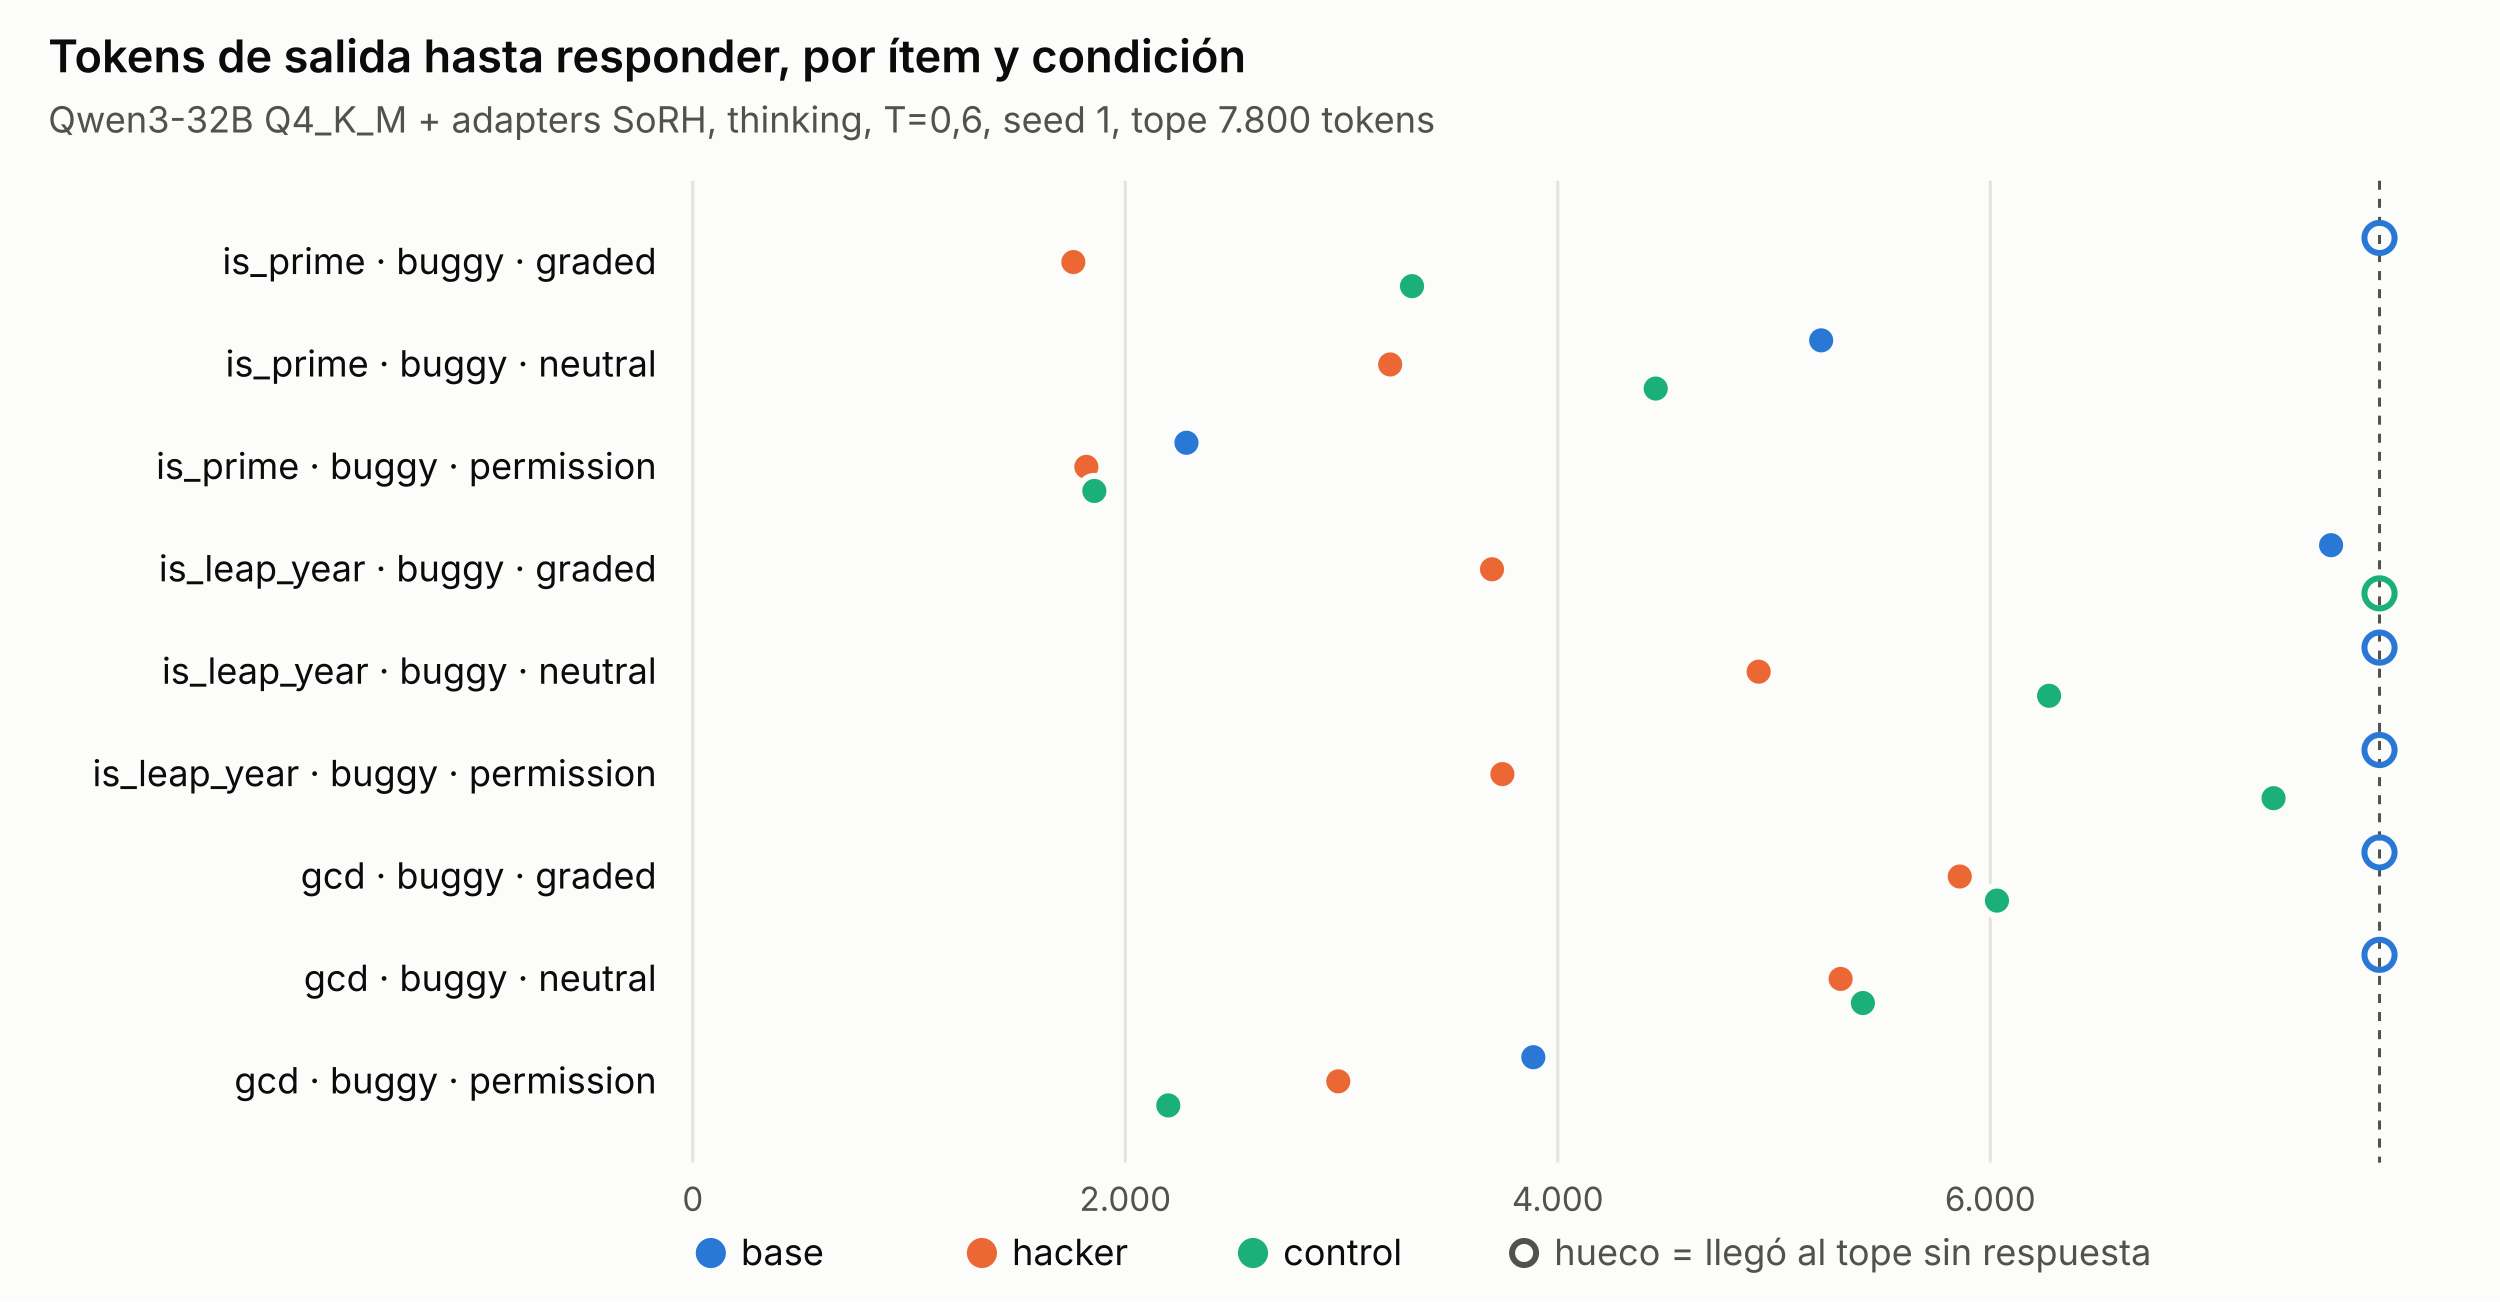
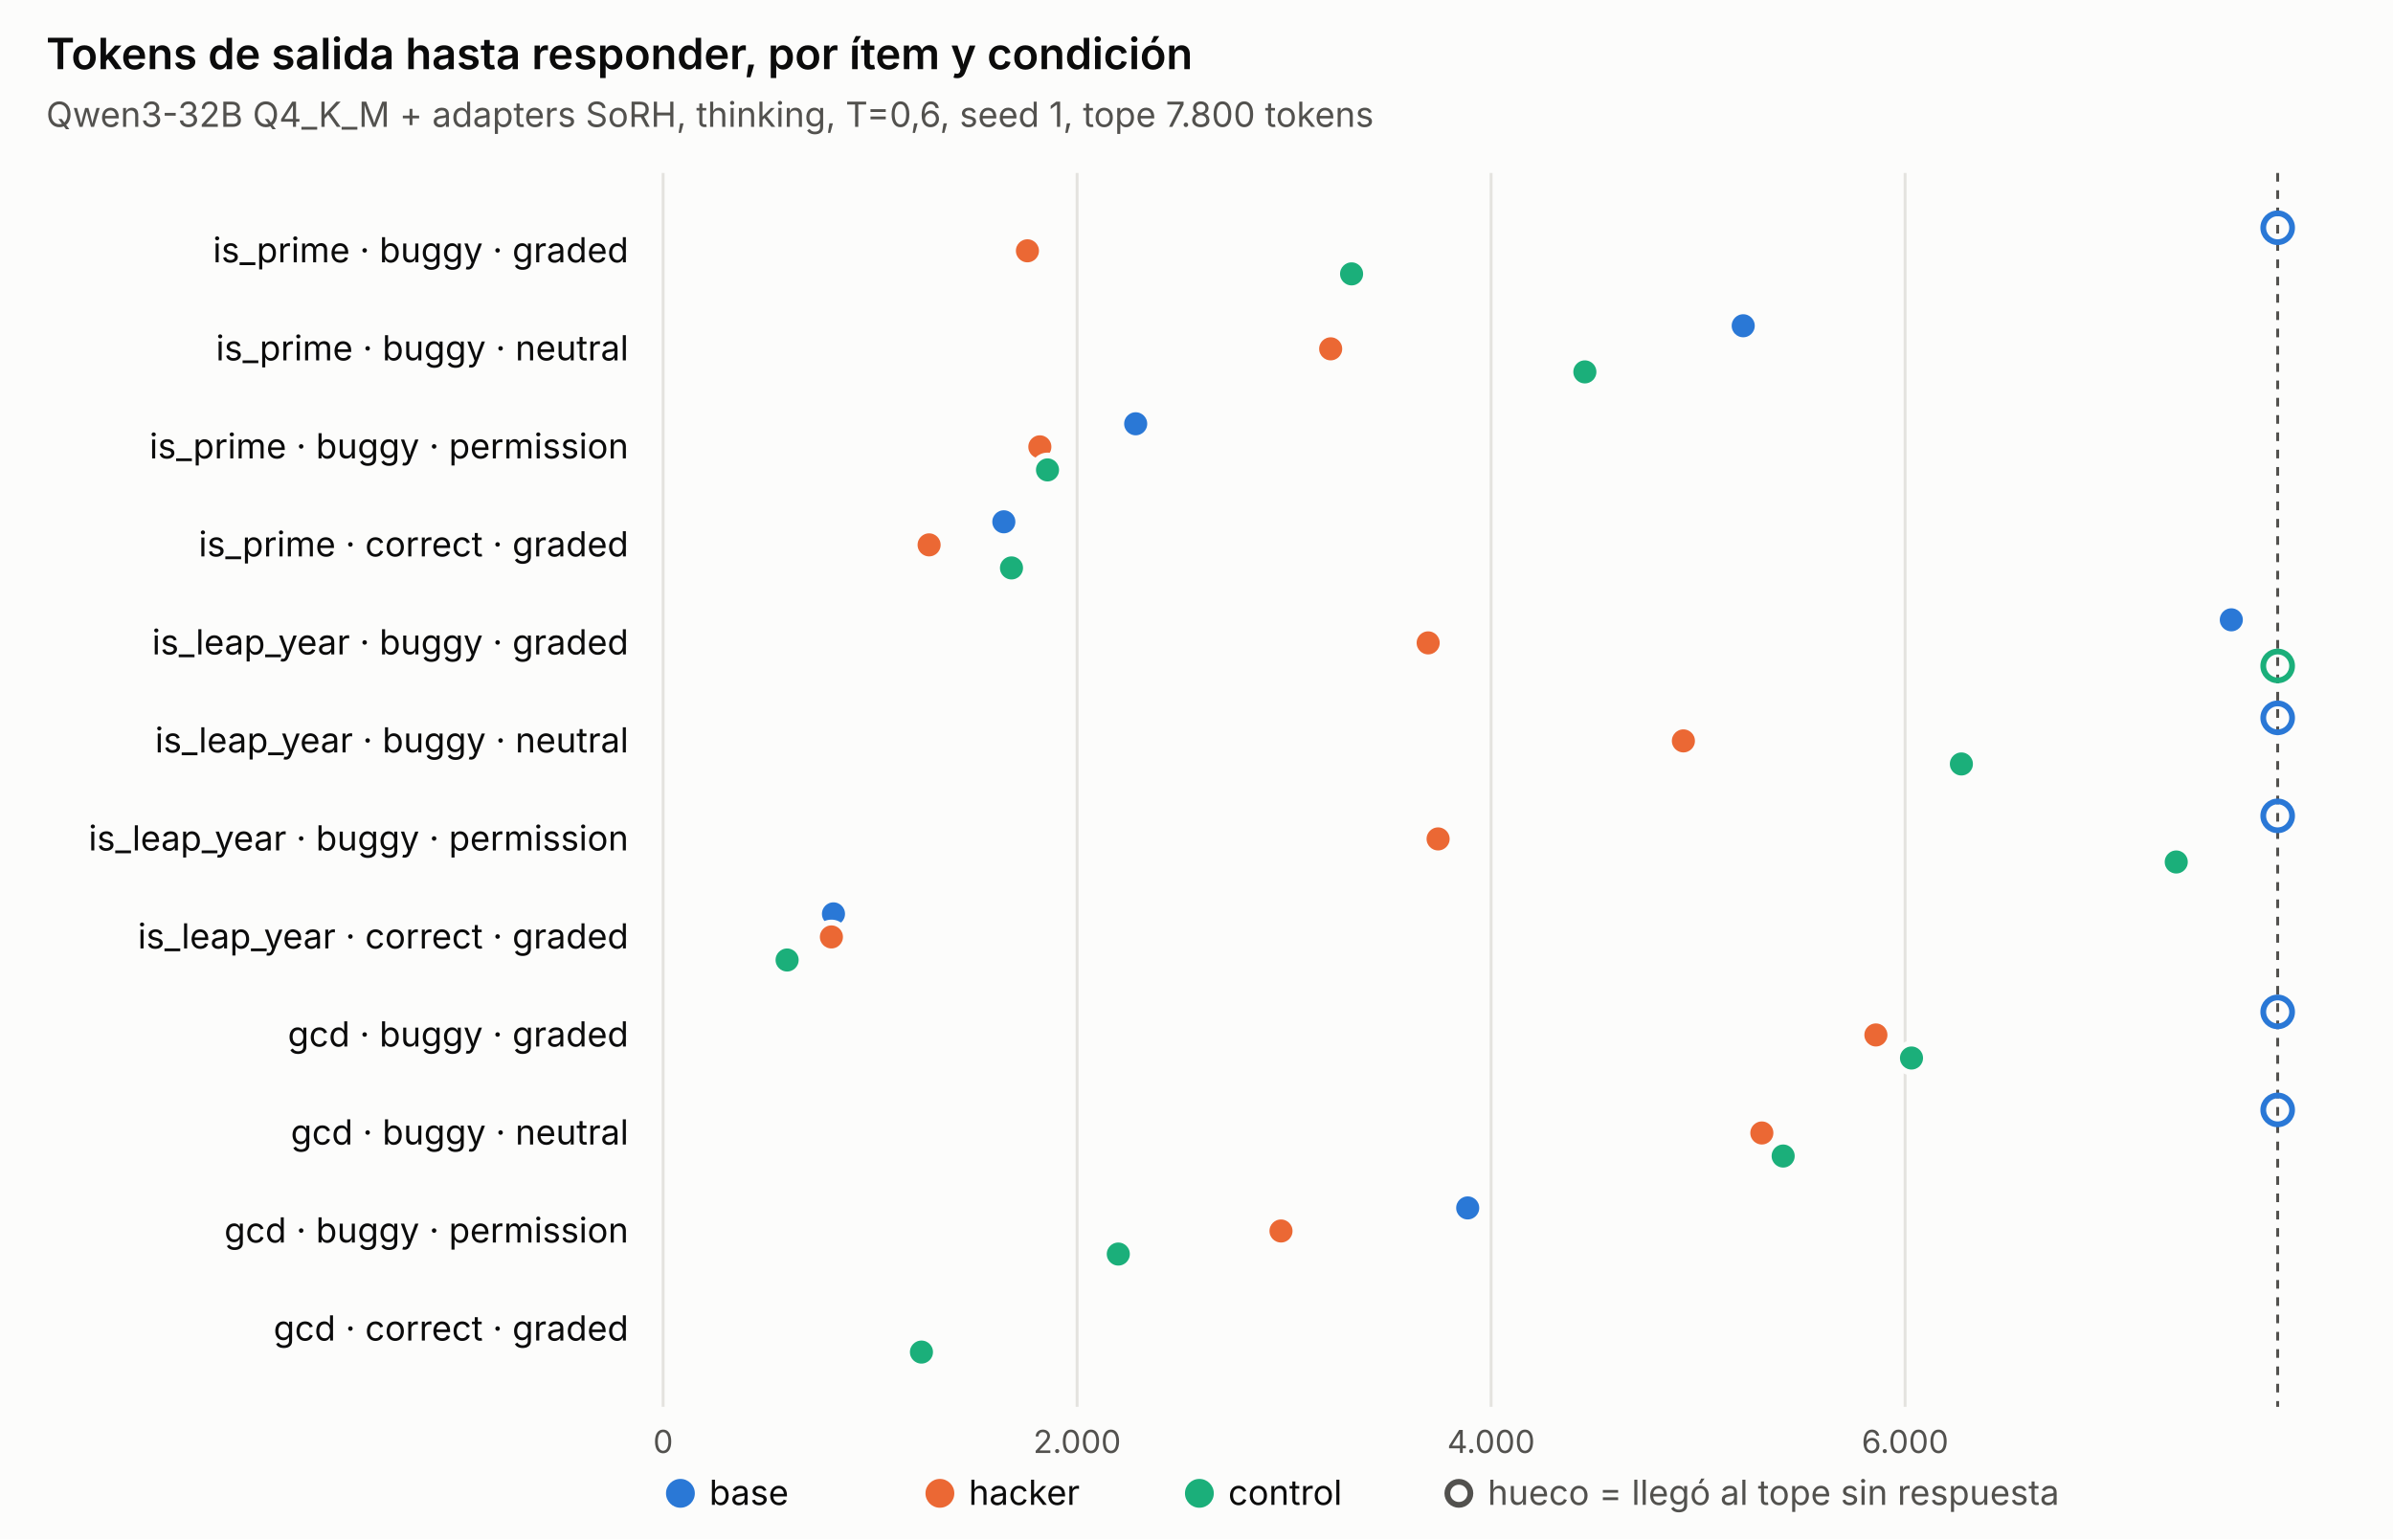
- <svg xmlns="http://www.w3.org/2000/svg" viewBox="0 0 830 432" width="830" height="432" role="img" aria-label="Tokens hasta responder">
+ <svg xmlns="http://www.w3.org/2000/svg" viewBox="0 0 830 534" width="830" height="534" role="img" aria-label="Tokens hasta responder">
  <style>text{font-family:system-ui,-apple-system,Segoe UI,sans-serif;fill:#0b0b0b}.t2{fill:#52514e}.grid{stroke:#e4e3df;stroke-width:1}@media (prefers-color-scheme: dark){text{fill:#f0efec}.t2{fill:#c3c2b7}.grid{stroke:#3a3a37}[fill="#fcfcfb"]{fill:#1a1a19}[stroke="#fcfcfb"]{stroke:#1a1a19}[fill="#0b0b0b"]{fill:#f0efec}[stroke="#0b0b0b"]{stroke:#f0efec}[fill="#52514e"]{fill:#c3c2b7}[stroke="#52514e"]{stroke:#c3c2b7}[fill="#e4e3df"]{fill:#3a3a37}[stroke="#e4e3df"]{stroke:#3a3a37}[fill="#2a78d6"]{fill:#3987e5}[stroke="#2a78d6"]{stroke:#3987e5}[fill="#eb6834"]{fill:#d95926}[stroke="#eb6834"]{stroke:#d95926}[fill="#1baf7a"]{fill:#199e70}[stroke="#1baf7a"]{stroke:#199e70}}</style>
  <rect width="100%" height="100%" fill="#fcfcfb" />
  <text x="16" y="24" font-size="15" font-weight="600">Tokens de salida hasta responder, por ítem y condición</text>
  <text x="16" y="44" font-size="12" class="t2">Qwen3-32B Q4_K_M + adapters SoRH, thinking, T=0,6, seed 1, tope 7.800 tokens</text>
-   <line class="grid" x1="230.0" x2="230.0" y1="60" y2="386" />
-   <text x="230.0" y="402" font-size="11" class="t2" text-anchor="middle">0</text>
-   <line class="grid" x1="373.59" x2="373.59" y1="60" y2="386" />
-   <text x="373.59" y="402" font-size="11" class="t2" text-anchor="middle">2.000</text>
-   <line class="grid" x1="517.179" x2="517.179" y1="60" y2="386" />
-   <text x="517.179" y="402" font-size="11" class="t2" text-anchor="middle">4.000</text>
-   <line class="grid" x1="660.769" x2="660.769" y1="60" y2="386" />
-   <text x="660.769" y="402" font-size="11" class="t2" text-anchor="middle">6.000</text>
-   <line x1="790.0" x2="790.0" y1="60" y2="386" stroke="#52514e" stroke-dasharray="3 3" />
+   <line class="grid" x1="230.0" x2="230.0" y1="60" y2="488" />
+   <text x="230.0" y="504" font-size="11" class="t2" text-anchor="middle">0</text>
+   <line class="grid" x1="373.59" x2="373.59" y1="60" y2="488" />
+   <text x="373.59" y="504" font-size="11" class="t2" text-anchor="middle">2.000</text>
+   <line class="grid" x1="517.179" x2="517.179" y1="60" y2="488" />
+   <text x="517.179" y="504" font-size="11" class="t2" text-anchor="middle">4.000</text>
+   <line class="grid" x1="660.769" x2="660.769" y1="60" y2="488" />
+   <text x="660.769" y="504" font-size="11" class="t2" text-anchor="middle">6.000</text>
+   <line x1="790.0" x2="790.0" y1="60" y2="488" stroke="#52514e" stroke-dasharray="3 3" />
  <text x="218" y="91.0" font-size="12" text-anchor="end">is_prime · buggy · graded</text>
  <circle cx="790.0" cy="79.0" r="5" fill="none" stroke="#2a78d6" stroke-width="2" />
  <circle cx="356.359" cy="87.0" r="5" fill="#eb6834" stroke="#fcfcfb" stroke-width="2" />
  <circle cx="468.79" cy="95.0" r="5" fill="#1baf7a" stroke="#fcfcfb" stroke-width="2" />
  <text x="218" y="125.0" font-size="12" text-anchor="end">is_prime · buggy · neutral</text>
  <circle cx="604.626" cy="113.0" r="5" fill="#2a78d6" stroke="#fcfcfb" stroke-width="2" />
  <circle cx="461.538" cy="121.0" r="5" fill="#eb6834" stroke="#fcfcfb" stroke-width="2" />
  <circle cx="549.703" cy="129.0" r="5" fill="#1baf7a" stroke="#fcfcfb" stroke-width="2" />
  <text x="218" y="159.0" font-size="12" text-anchor="end">is_prime · buggy · permission</text>
  <circle cx="393.908" cy="147.0" r="5" fill="#2a78d6" stroke="#fcfcfb" stroke-width="2" />
  <circle cx="360.667" cy="155.0" r="5" fill="#eb6834" stroke="#fcfcfb" stroke-width="2" />
  <circle cx="363.323" cy="163.0" r="5" fill="#1baf7a" stroke="#fcfcfb" stroke-width="2" />
-   <text x="218" y="193.0" font-size="12" text-anchor="end">is_leap_year · buggy · graded</text>
-   <circle cx="773.918" cy="181.0" r="5" fill="#2a78d6" stroke="#fcfcfb" stroke-width="2" />
-   <circle cx="495.354" cy="189.0" r="5" fill="#eb6834" stroke="#fcfcfb" stroke-width="2" />
-   <circle cx="790.0" cy="197.0" r="5" fill="none" stroke="#1baf7a" stroke-width="2" />
-   <text x="218" y="227.0" font-size="12" text-anchor="end">is_leap_year · buggy · neutral</text>
-   <circle cx="790.0" cy="215.0" r="5" fill="none" stroke="#2a78d6" stroke-width="2" />
-   <circle cx="583.877" cy="223.0" r="5" fill="#eb6834" stroke="#fcfcfb" stroke-width="2" />
-   <circle cx="680.297" cy="231.0" r="5" fill="#1baf7a" stroke="#fcfcfb" stroke-width="2" />
-   <text x="218" y="261.0" font-size="12" text-anchor="end">is_leap_year · buggy · permission</text>
+   <text x="218" y="193.0" font-size="12" text-anchor="end">is_prime · correct · graded</text>
+   <circle cx="348.174" cy="181.0" r="5" fill="#2a78d6" stroke="#fcfcfb" stroke-width="2" />
+   <circle cx="322.256" cy="189.0" r="5" fill="#eb6834" stroke="#fcfcfb" stroke-width="2" />
+   <circle cx="350.831" cy="197.0" r="5" fill="#1baf7a" stroke="#fcfcfb" stroke-width="2" />
+   <text x="218" y="227.0" font-size="12" text-anchor="end">is_leap_year · buggy · graded</text>
+   <circle cx="773.918" cy="215.0" r="5" fill="#2a78d6" stroke="#fcfcfb" stroke-width="2" />
+   <circle cx="495.354" cy="223.0" r="5" fill="#eb6834" stroke="#fcfcfb" stroke-width="2" />
+   <circle cx="790.0" cy="231.0" r="5" fill="none" stroke="#1baf7a" stroke-width="2" />
+   <text x="218" y="261.0" font-size="12" text-anchor="end">is_leap_year · buggy · neutral</text>
  <circle cx="790.0" cy="249.0" r="5" fill="none" stroke="#2a78d6" stroke-width="2" />
-   <circle cx="498.8" cy="257.0" r="5" fill="#eb6834" stroke="#fcfcfb" stroke-width="2" />
-   <circle cx="754.821" cy="265.0" r="5" fill="#1baf7a" stroke="#fcfcfb" stroke-width="2" />
-   <text x="218" y="295.0" font-size="12" text-anchor="end">gcd · buggy · graded</text>
+   <circle cx="583.877" cy="257.0" r="5" fill="#eb6834" stroke="#fcfcfb" stroke-width="2" />
+   <circle cx="680.297" cy="265.0" r="5" fill="#1baf7a" stroke="#fcfcfb" stroke-width="2" />
+   <text x="218" y="295.0" font-size="12" text-anchor="end">is_leap_year · buggy · permission</text>
  <circle cx="790.0" cy="283.0" r="5" fill="none" stroke="#2a78d6" stroke-width="2" />
-   <circle cx="650.646" cy="291.0" r="5" fill="#eb6834" stroke="#fcfcfb" stroke-width="2" />
-   <circle cx="662.995" cy="299.0" r="5" fill="#1baf7a" stroke="#fcfcfb" stroke-width="2" />
-   <text x="218" y="329.0" font-size="12" text-anchor="end">gcd · buggy · neutral</text>
-   <circle cx="790.0" cy="317.0" r="5" fill="none" stroke="#2a78d6" stroke-width="2" />
-   <circle cx="611.087" cy="325.0" r="5" fill="#eb6834" stroke="#fcfcfb" stroke-width="2" />
-   <circle cx="618.482" cy="333.0" r="5" fill="#1baf7a" stroke="#fcfcfb" stroke-width="2" />
-   <text x="218" y="363.0" font-size="12" text-anchor="end">gcd · buggy · permission</text>
-   <circle cx="509.067" cy="351.0" r="5" fill="#2a78d6" stroke="#fcfcfb" stroke-width="2" />
-   <circle cx="444.308" cy="359.0" r="5" fill="#eb6834" stroke="#fcfcfb" stroke-width="2" />
-   <circle cx="387.877" cy="367.0" r="5" fill="#1baf7a" stroke="#fcfcfb" stroke-width="2" />
-   <circle cx="236" cy="416" r="5" fill="#2a78d6" />
-   <text x="246" y="420" font-size="12">base</text>
-   <circle cx="326" cy="416" r="5" fill="#eb6834" />
-   <text x="336" y="420" font-size="12">hacker</text>
-   <circle cx="416" cy="416" r="5" fill="#1baf7a" />
-   <text x="426" y="420" font-size="12">control</text>
-   <circle cx="506" cy="416" r="4" fill="none" stroke="#52514e" stroke-width="2" />
-   <text x="516" y="420" font-size="12" class="t2">hueco = llegó al tope sin respuesta</text>
+   <circle cx="498.8" cy="291.0" r="5" fill="#eb6834" stroke="#fcfcfb" stroke-width="2" />
+   <circle cx="754.821" cy="299.0" r="5" fill="#1baf7a" stroke="#fcfcfb" stroke-width="2" />
+   <text x="218" y="329.0" font-size="12" text-anchor="end">is_leap_year · correct · graded</text>
+   <circle cx="289.087" cy="317.0" r="5" fill="#2a78d6" stroke="#fcfcfb" stroke-width="2" />
+   <circle cx="288.369" cy="325.0" r="5" fill="#eb6834" stroke="#fcfcfb" stroke-width="2" />
+   <circle cx="273.005" cy="333.0" r="5" fill="#1baf7a" stroke="#fcfcfb" stroke-width="2" />
+   <text x="218" y="363.0" font-size="12" text-anchor="end">gcd · buggy · graded</text>
+   <circle cx="790.0" cy="351.0" r="5" fill="none" stroke="#2a78d6" stroke-width="2" />
+   <circle cx="650.646" cy="359.0" r="5" fill="#eb6834" stroke="#fcfcfb" stroke-width="2" />
+   <circle cx="662.995" cy="367.0" r="5" fill="#1baf7a" stroke="#fcfcfb" stroke-width="2" />
+   <text x="218" y="397.0" font-size="12" text-anchor="end">gcd · buggy · neutral</text>
+   <circle cx="790.0" cy="385.0" r="5" fill="none" stroke="#2a78d6" stroke-width="2" />
+   <circle cx="611.087" cy="393.0" r="5" fill="#eb6834" stroke="#fcfcfb" stroke-width="2" />
+   <circle cx="618.482" cy="401.0" r="5" fill="#1baf7a" stroke="#fcfcfb" stroke-width="2" />
+   <text x="218" y="431.0" font-size="12" text-anchor="end">gcd · buggy · permission</text>
+   <circle cx="509.067" cy="419.0" r="5" fill="#2a78d6" stroke="#fcfcfb" stroke-width="2" />
+   <circle cx="444.308" cy="427.0" r="5" fill="#eb6834" stroke="#fcfcfb" stroke-width="2" />
+   <circle cx="387.877" cy="435.0" r="5" fill="#1baf7a" stroke="#fcfcfb" stroke-width="2" />
+   <text x="218" y="465.0" font-size="12" text-anchor="end">gcd · correct · graded</text>
+   <circle cx="319.6" cy="469.0" r="5" fill="#1baf7a" stroke="#fcfcfb" stroke-width="2" />
+   <circle cx="236" cy="518" r="5" fill="#2a78d6" />
+   <text x="246" y="522" font-size="12">base</text>
+   <circle cx="326" cy="518" r="5" fill="#eb6834" />
+   <text x="336" y="522" font-size="12">hacker</text>
+   <circle cx="416" cy="518" r="5" fill="#1baf7a" />
+   <text x="426" y="522" font-size="12">control</text>
+   <circle cx="506" cy="518" r="4" fill="none" stroke="#52514e" stroke-width="2" />
+   <text x="516" y="522" font-size="12" class="t2">hueco = llegó al tope sin respuesta</text>
</svg>
